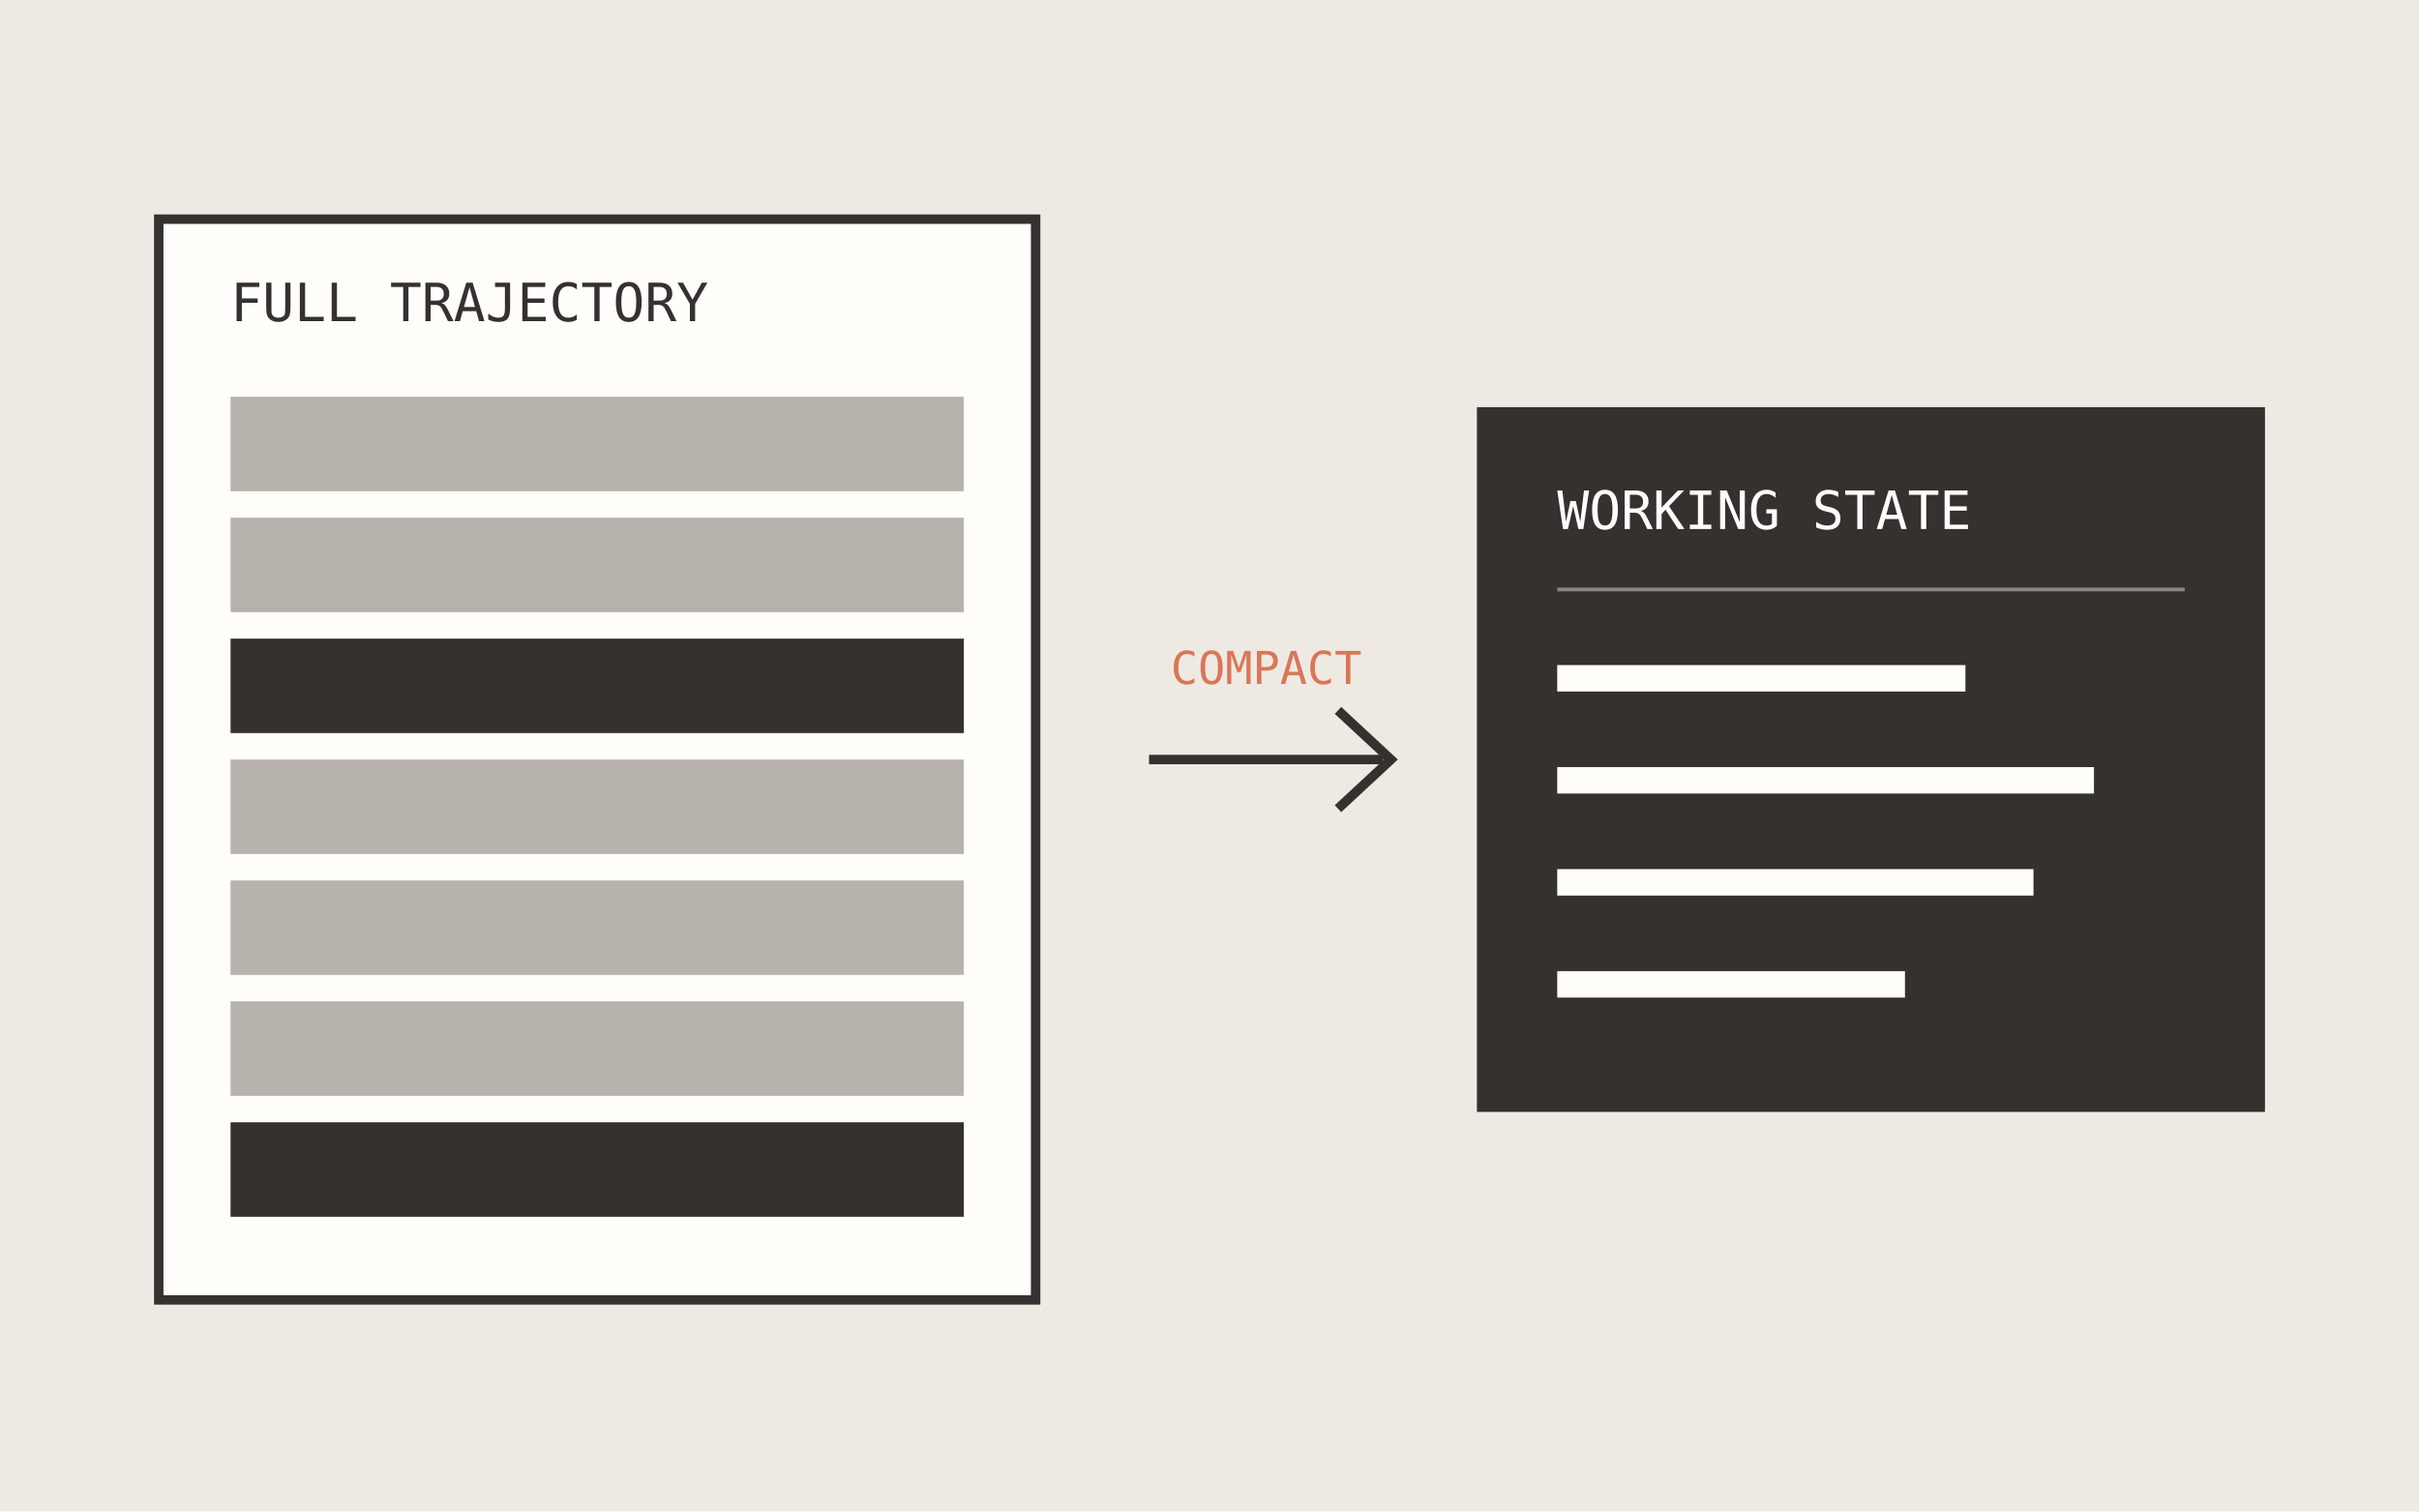
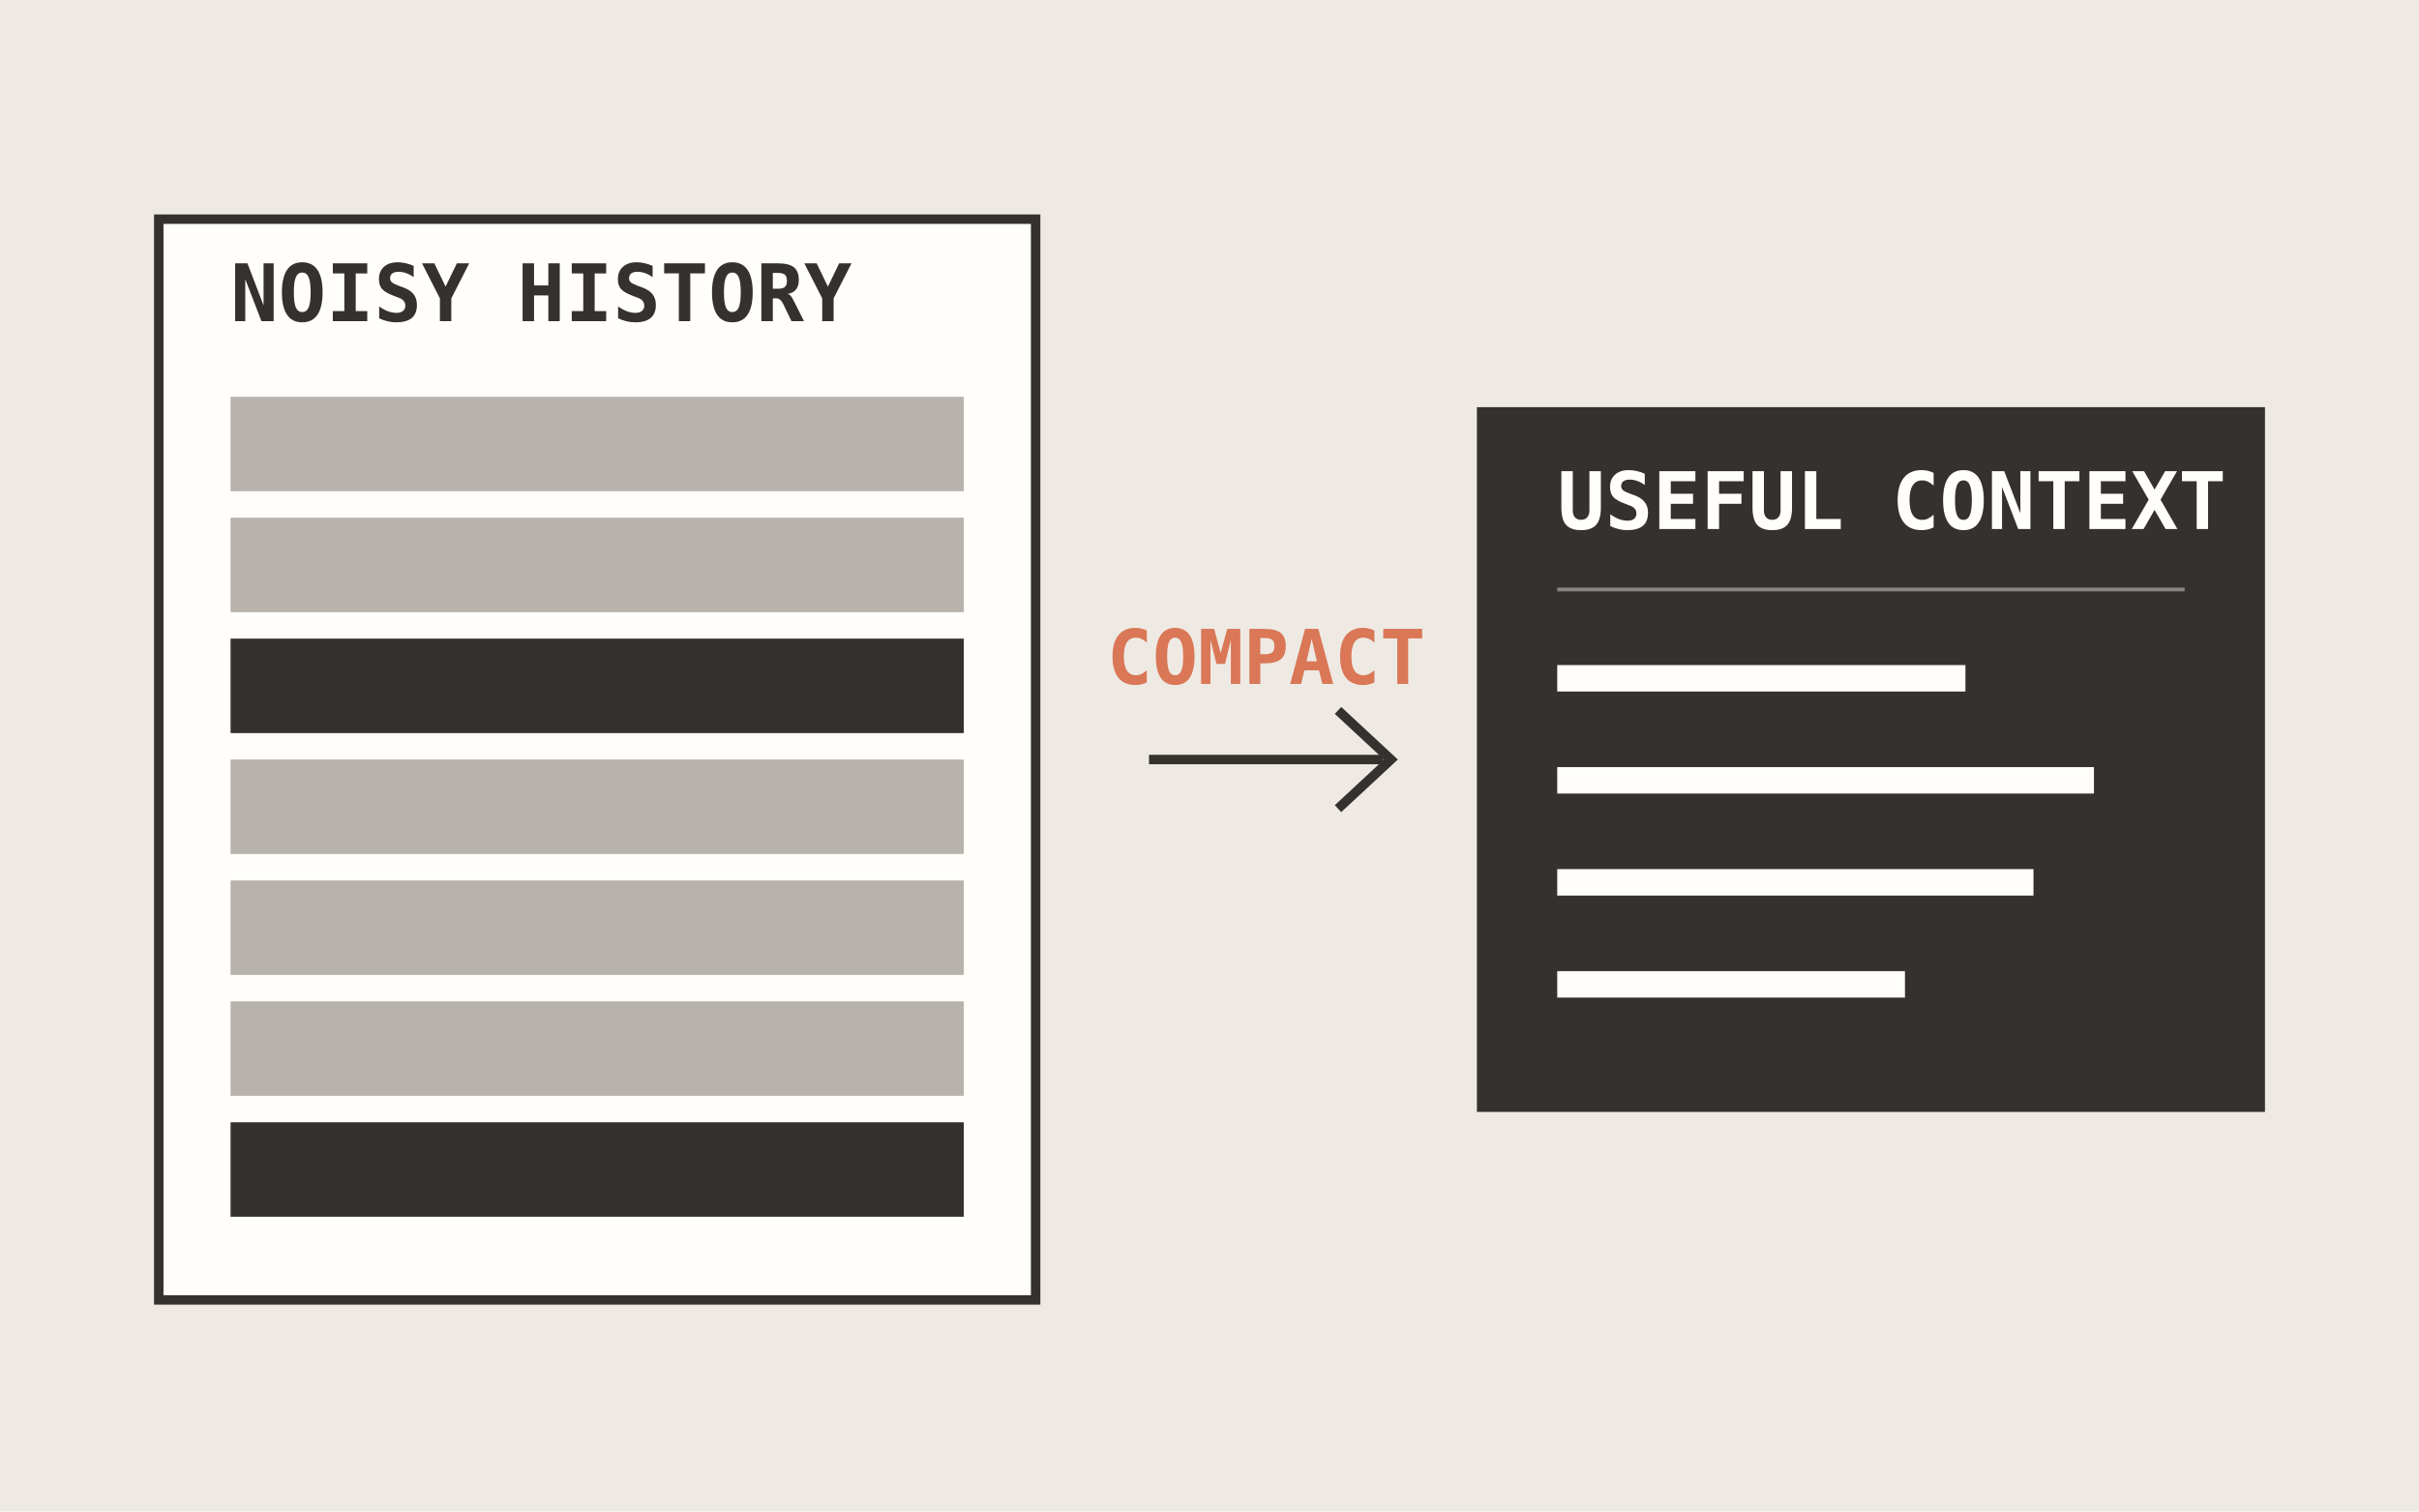
<svg xmlns="http://www.w3.org/2000/svg" viewBox="0 0 640 400" role="img" aria-labelledby="title desc">
  <rect width="640" height="400" fill="#eeeae3" />
-   <g font-family="IBM Plex Mono, monospace">
+   <g font-family="IBM Plex Mono, monospace" font-weight="500">
    <rect x="42" y="58" width="232" height="286" fill="#fffefa" stroke="#34312f" stroke-width="2.5" />
-     <text x="61" y="85" fill="#34312f" font-size="14">FULL TRAJECTORY</text>
+     <text x="61" y="85" fill="#34312f" font-size="21" font-weight="600">NOISY HISTORY</text>
    <g fill="#b8b2ac">
      <rect x="61" y="105" width="194" height="25" />
      <rect x="61" y="137" width="194" height="25" />
      <rect x="61" y="201" width="194" height="25" />
      <rect x="61" y="233" width="194" height="25" />
      <rect x="61" y="265" width="194" height="25" />
    </g>
    <g fill="#34312f">
      <rect x="61" y="169" width="194" height="25" />
      <rect x="61" y="297" width="194" height="25" />
    </g>
    <path d="M304 201h62" stroke="#34312f" stroke-width="2.5" />
    <path d="m354 188 14 13-14 13" fill="none" stroke="#34312f" stroke-width="2.5" />
-     <text x="335" y="181" fill="#d97757" font-size="12" text-anchor="middle">COMPACT</text>
+     <text x="335" y="181" fill="#d97757" font-size="20" font-weight="600" text-anchor="middle">COMPACT</text>
    <rect x="392" y="109" width="206" height="184" fill="#34312f" stroke="#34312f" stroke-width="2.5" />
-     <text x="412" y="140" fill="#fffefa" font-size="14">WORKING STATE</text>
+     <text x="412" y="140" fill="#fffefa" font-size="21" font-weight="600">USEFUL CONTEXT</text>
    <line x1="412" y1="156" x2="578" y2="156" stroke="#8a8580" />
    <g fill="#fffefa">
      <rect x="412" y="176" width="108" height="7" />
      <rect x="412" y="203" width="142" height="7" />
      <rect x="412" y="230" width="126" height="7" />
      <rect x="412" y="257" width="92" height="7" />
    </g>
  </g>
</svg>
